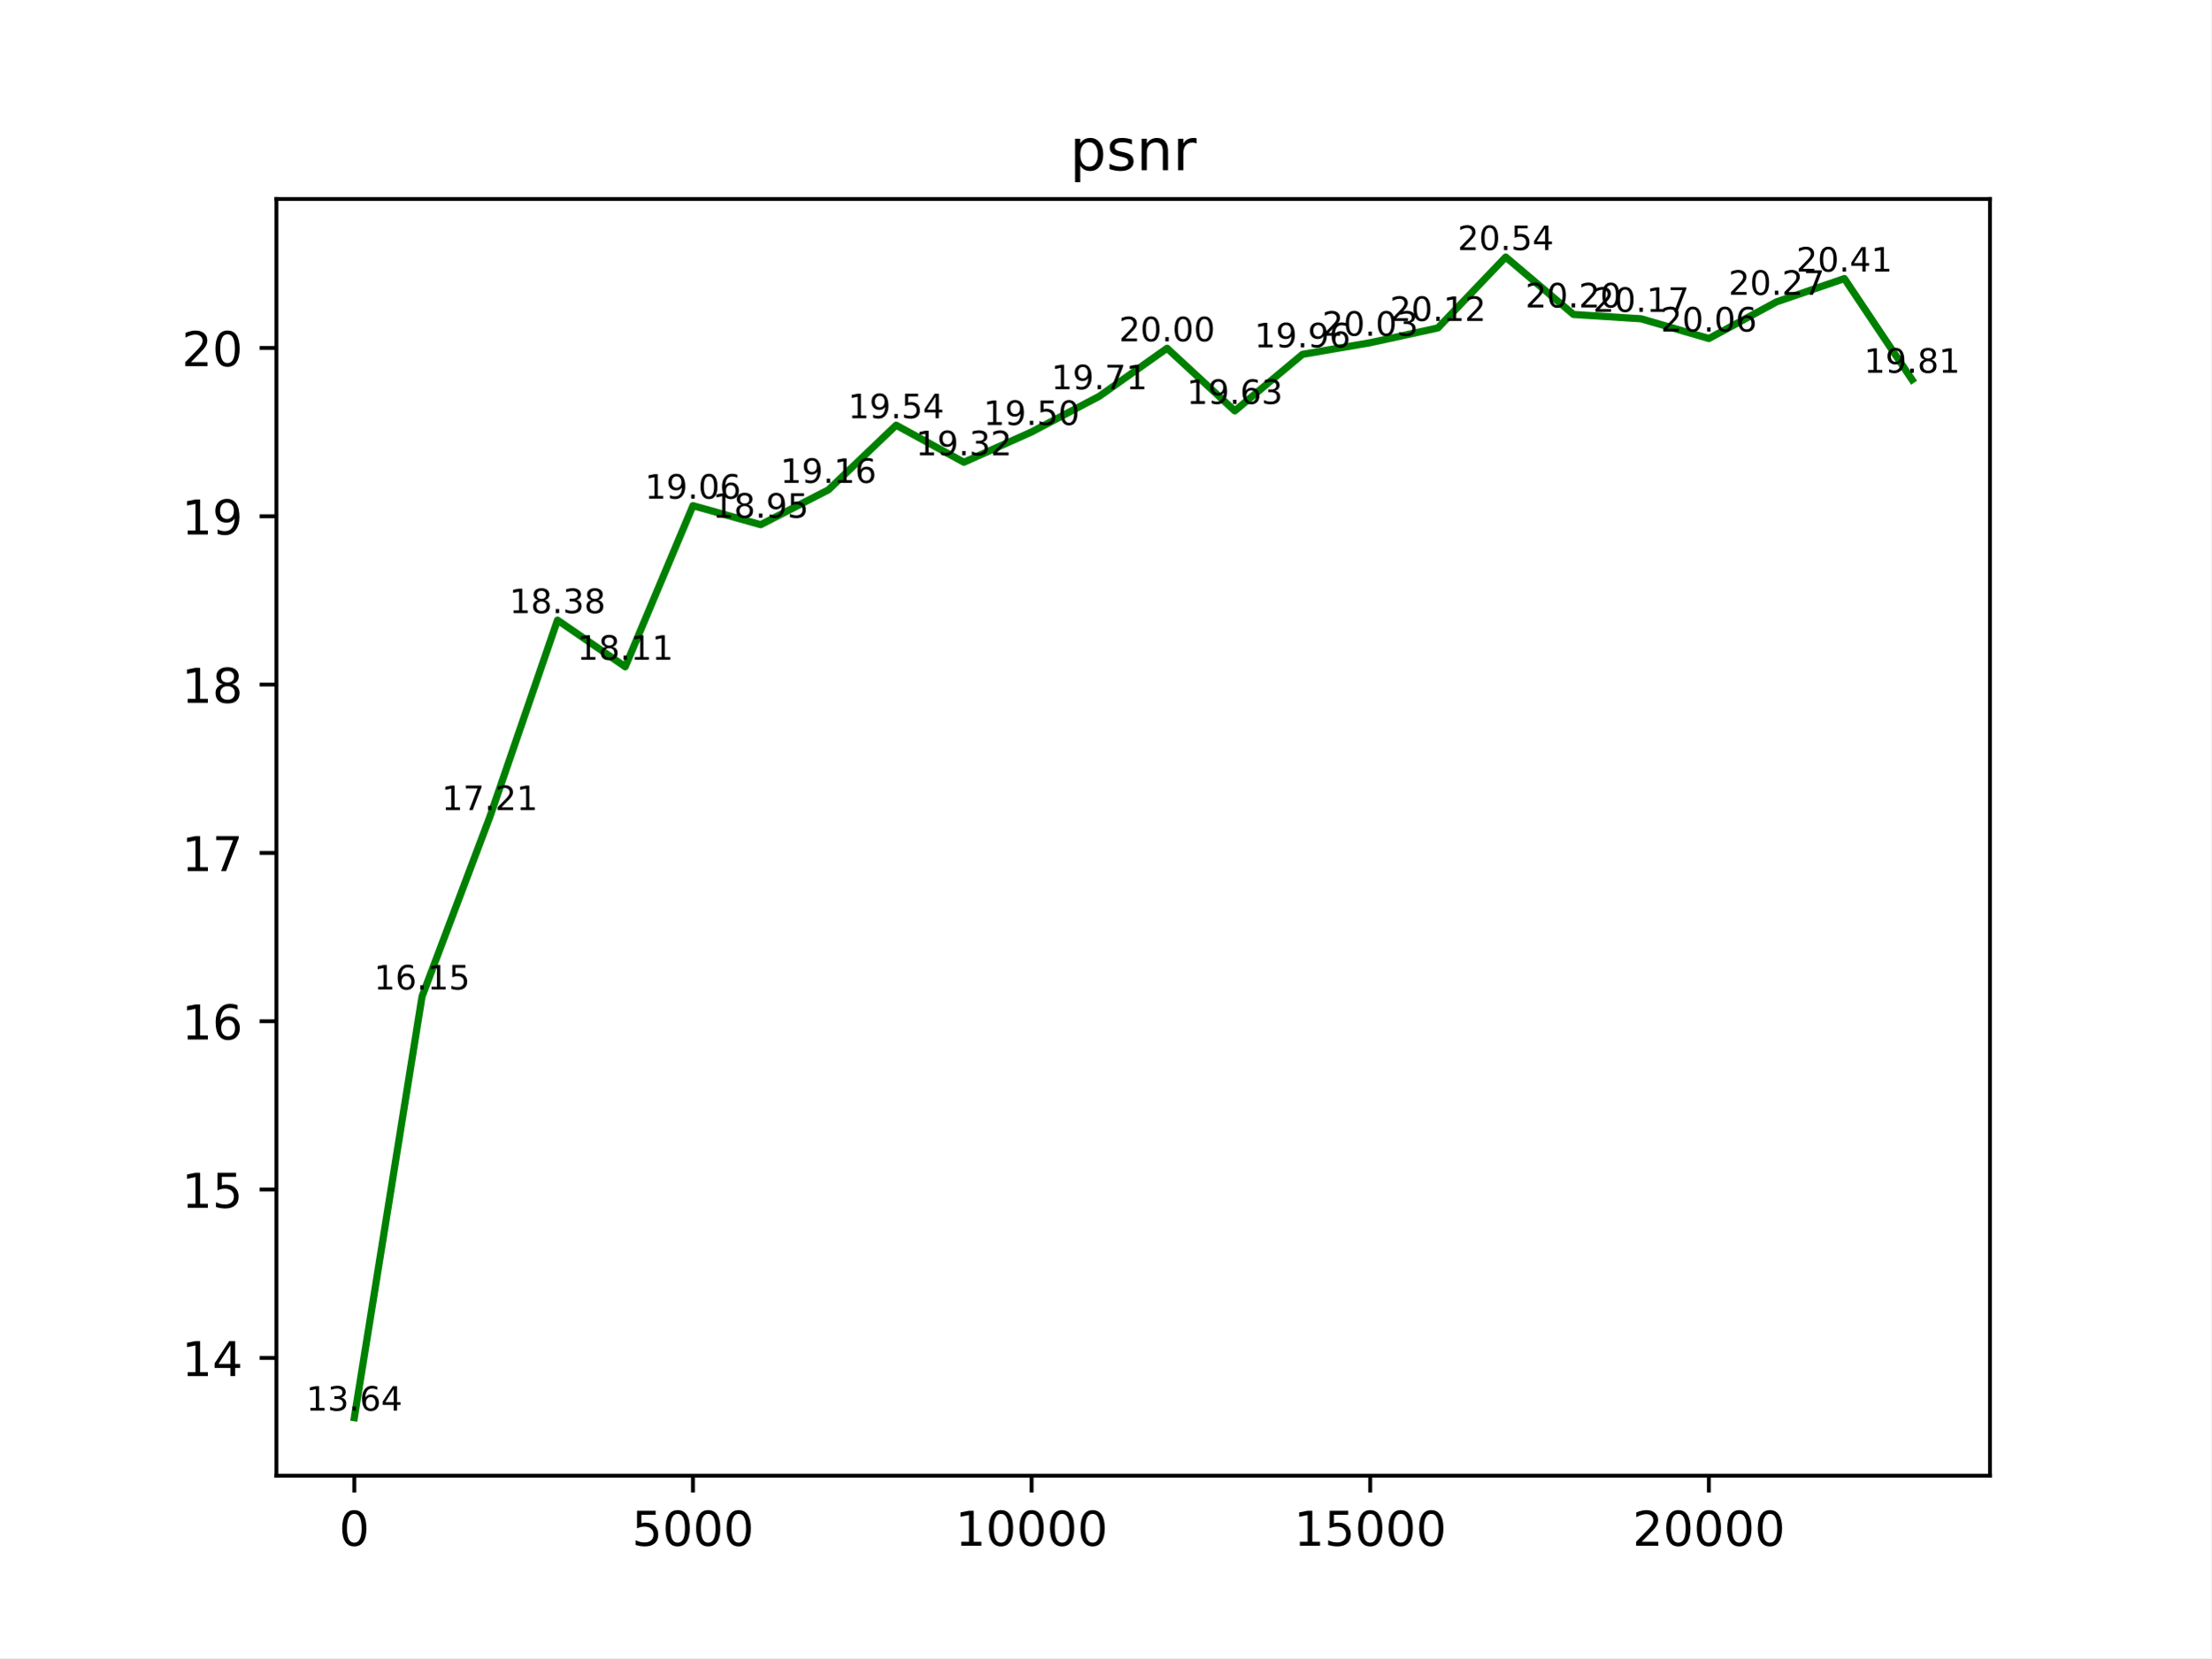
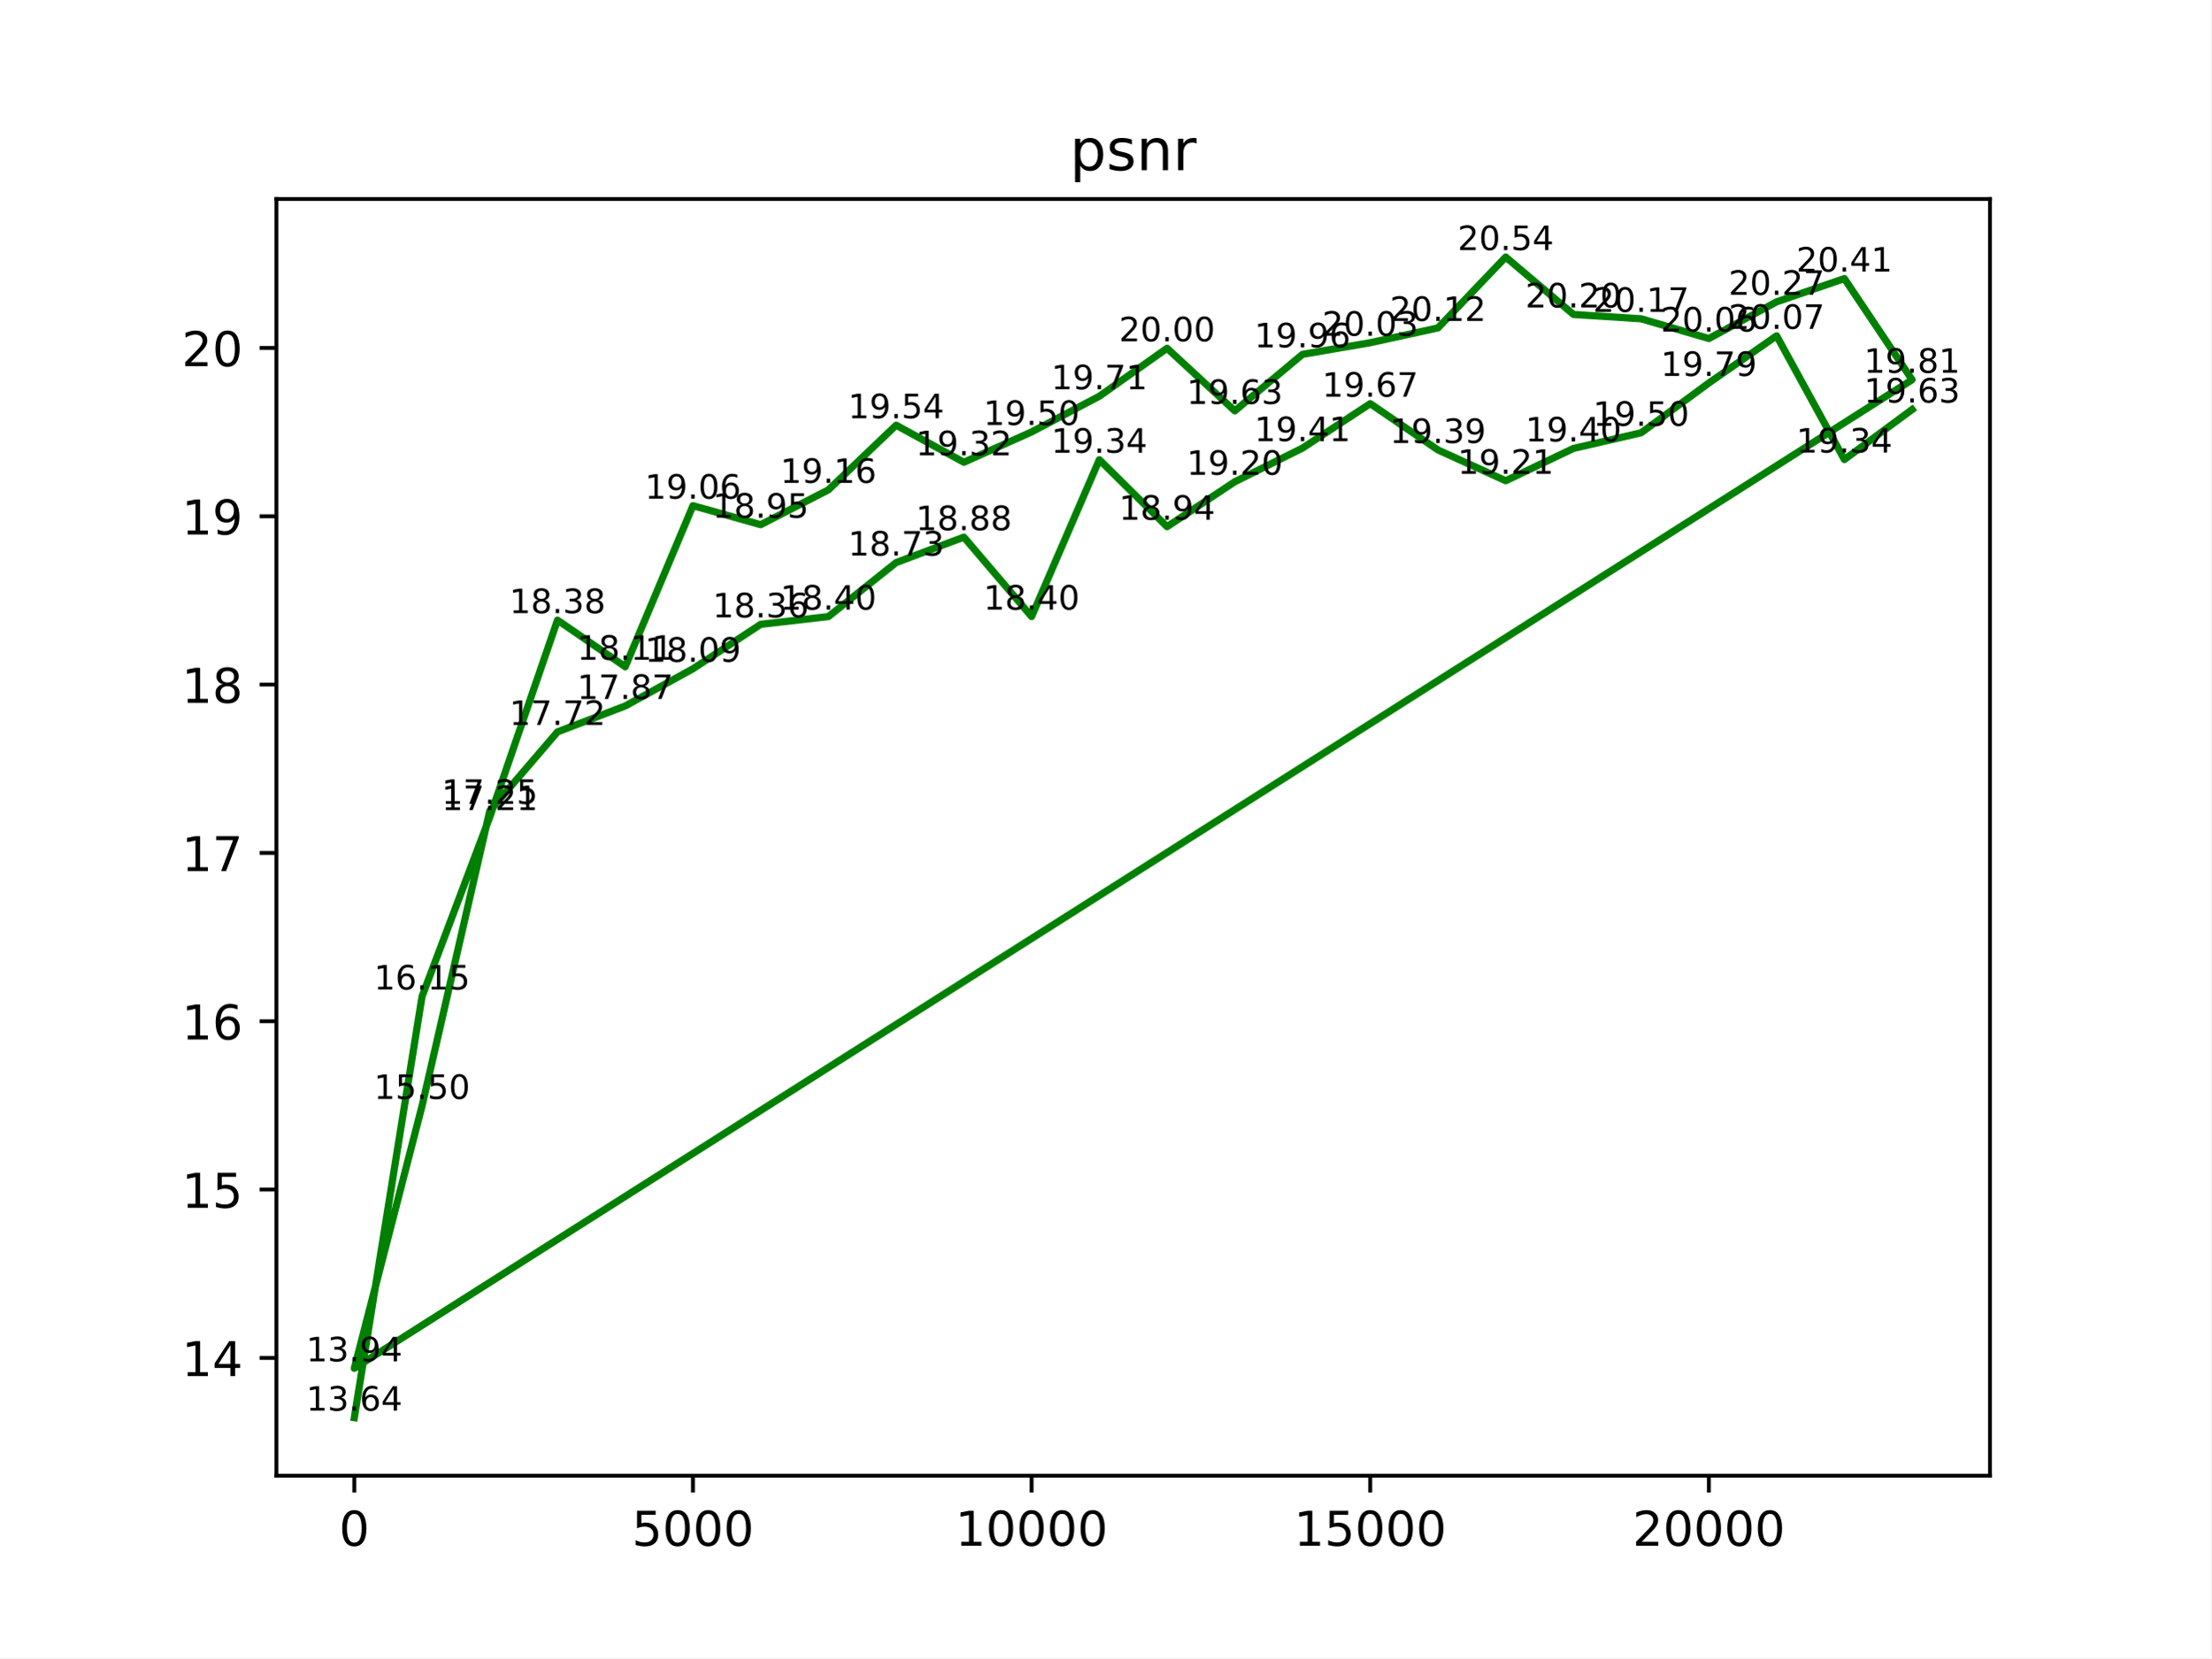
<svg xmlns="http://www.w3.org/2000/svg" xmlns:xlink="http://www.w3.org/1999/xlink" width="460.8pt" height="345.6pt" viewBox="0 0 460.8 345.6" version="1.1">
  <defs>
    <style type="text/css">*{stroke-linejoin: round; stroke-linecap: butt}</style>
  </defs>
  <g id="figure_1">
    <g id="patch_1">
      <path d="M 0 345.6  L 460.8 345.6  L 460.8 0  L 0 0  z " style="fill: #ffffff" />
    </g>
    <g id="axes_1">
      <g id="patch_2">
        <path d="M 57.6 307.584  L 414.72 307.584  L 414.72 41.472  L 57.6 41.472  z " style="fill: #ffffff" />
      </g>
      <g id="matplotlib.axis_1">
        <g id="xtick_1">
          <g id="line2d_1">
            <defs>
-               <path id="m29244d2fba" d="M 0 0  L 0 3.5  " style="stroke: #000000; stroke-width: 0.8" />
+               <path id="m233c5da176" d="M 0 0  L 0 3.5  " style="stroke: #000000; stroke-width: 0.8" />
            </defs>
            <g>
-               <use xlink:href="#m29244d2fba" x="73.833" y="307.584" style="stroke: #000000; stroke-width: 0.8" />
+               <use xlink:href="#m233c5da176" x="73.833" y="307.584" style="stroke: #000000; stroke-width: 0.8" />
            </g>
          </g>
          <g id="text_1">
            <g transform="translate(70.65148 322.1824)scale(0.1 -0.1)">
              <defs>
                <path id="DejaVuSans-30" d="M 2034 4250  Q 1547 4250 1301 3770  Q 1056 3291 1056 2328  Q 1056 1369 1301 889  Q 1547 409 2034 409  Q 2525 409 2770 889  Q 3016 1369 3016 2328  Q 3016 3291 2770 3770  Q 2525 4250 2034 4250  z M 2034 4750  Q 2819 4750 3233 4129  Q 3647 3509 3647 2328  Q 3647 1150 3233 529  Q 2819 -91 2034 -91  Q 1250 -91 836 529  Q 422 1150 422 2328  Q 422 3509 836 4129  Q 1250 4750 2034 4750  z " transform="scale(0.015625)" />
              </defs>
              <use xlink:href="#DejaVuSans-30" />
            </g>
          </g>
        </g>
        <g id="xtick_2">
          <g id="line2d_2">
            <g>
-               <use xlink:href="#m29244d2fba" x="144.41" y="307.584" style="stroke: #000000; stroke-width: 0.8" />
+               <use xlink:href="#m233c5da176" x="144.41" y="307.584" style="stroke: #000000; stroke-width: 0.8" />
            </g>
          </g>
          <g id="text_2">
            <g transform="translate(131.6848 322.1824)scale(0.1 -0.1)">
              <defs>
                <path id="DejaVuSans-35" d="M 691 4666  L 3169 4666  L 3169 4134  L 1269 4134  L 1269 2991  Q 1406 3038 1543 3061  Q 1681 3084 1819 3084  Q 2600 3084 3056 2656  Q 3513 2228 3513 1497  Q 3513 744 3044 326  Q 2575 -91 1722 -91  Q 1428 -91 1123 -41  Q 819 9 494 109  L 494 744  Q 775 591 1075 516  Q 1375 441 1709 441  Q 2250 441 2565 725  Q 2881 1009 2881 1497  Q 2881 1984 2565 2268  Q 2250 2553 1709 2553  Q 1456 2553 1204 2497  Q 953 2441 691 2322  L 691 4666  z " transform="scale(0.015625)" />
              </defs>
              <use xlink:href="#DejaVuSans-35" />
              <use xlink:href="#DejaVuSans-30" x="63.623" />
              <use xlink:href="#DejaVuSans-30" x="127.246" />
              <use xlink:href="#DejaVuSans-30" x="190.869" />
            </g>
          </g>
        </g>
        <g id="xtick_3">
          <g id="line2d_3">
            <g>
-               <use xlink:href="#m29244d2fba" x="214.987" y="307.584" style="stroke: #000000; stroke-width: 0.8" />
+               <use xlink:href="#m233c5da176" x="214.987" y="307.584" style="stroke: #000000; stroke-width: 0.8" />
            </g>
          </g>
          <g id="text_3">
            <g transform="translate(199.0806 322.1824)scale(0.1 -0.1)">
              <defs>
                <path id="DejaVuSans-31" d="M 794 531  L 1825 531  L 1825 4091  L 703 3866  L 703 4441  L 1819 4666  L 2450 4666  L 2450 531  L 3481 531  L 3481 0  L 794 0  L 794 531  z " transform="scale(0.015625)" />
              </defs>
              <use xlink:href="#DejaVuSans-31" />
              <use xlink:href="#DejaVuSans-30" x="63.623" />
              <use xlink:href="#DejaVuSans-30" x="127.246" />
              <use xlink:href="#DejaVuSans-30" x="190.869" />
              <use xlink:href="#DejaVuSans-30" x="254.492" />
            </g>
          </g>
        </g>
        <g id="xtick_4">
          <g id="line2d_4">
            <g>
-               <use xlink:href="#m29244d2fba" x="285.564" y="307.584" style="stroke: #000000; stroke-width: 0.8" />
+               <use xlink:href="#m233c5da176" x="285.564" y="307.584" style="stroke: #000000; stroke-width: 0.8" />
            </g>
          </g>
          <g id="text_4">
            <g transform="translate(269.6577 322.1824)scale(0.1 -0.1)">
              <use xlink:href="#DejaVuSans-31" />
              <use xlink:href="#DejaVuSans-35" x="63.623" />
              <use xlink:href="#DejaVuSans-30" x="127.246" />
              <use xlink:href="#DejaVuSans-30" x="190.869" />
              <use xlink:href="#DejaVuSans-30" x="254.492" />
            </g>
          </g>
        </g>
        <g id="xtick_5">
          <g id="line2d_5">
            <g>
-               <use xlink:href="#m29244d2fba" x="356.141" y="307.584" style="stroke: #000000; stroke-width: 0.8" />
+               <use xlink:href="#m233c5da176" x="356.141" y="307.584" style="stroke: #000000; stroke-width: 0.8" />
            </g>
          </g>
          <g id="text_5">
            <g transform="translate(340.2348 322.1824)scale(0.1 -0.1)">
              <defs>
                <path id="DejaVuSans-32" d="M 1228 531  L 3431 531  L 3431 0  L 469 0  L 469 531  Q 828 903 1448 1529  Q 2069 2156 2228 2338  Q 2531 2678 2651 2914  Q 2772 3150 2772 3378  Q 2772 3750 2511 3984  Q 2250 4219 1831 4219  Q 1534 4219 1204 4116  Q 875 4013 500 3803  L 500 4441  Q 881 4594 1212 4672  Q 1544 4750 1819 4750  Q 2544 4750 2975 4387  Q 3406 4025 3406 3419  Q 3406 3131 3298 2873  Q 3191 2616 2906 2266  Q 2828 2175 2409 1742  Q 1991 1309 1228 531  z " transform="scale(0.015625)" />
              </defs>
              <use xlink:href="#DejaVuSans-32" />
              <use xlink:href="#DejaVuSans-30" x="63.623" />
              <use xlink:href="#DejaVuSans-30" x="127.246" />
              <use xlink:href="#DejaVuSans-30" x="190.869" />
              <use xlink:href="#DejaVuSans-30" x="254.492" />
            </g>
          </g>
        </g>
      </g>
      <g id="matplotlib.axis_2">
        <g id="ytick_1">
          <g id="line2d_6">
            <defs>
-               <path id="m9b5137b453" d="M 0 0  L -3.5 0  " style="stroke: #000000; stroke-width: 0.8" />
+               <path id="m0655f4a325" d="M 0 0  L -3.5 0  " style="stroke: #000000; stroke-width: 0.8" />
            </defs>
            <g>
-               <use xlink:href="#m9b5137b453" x="57.6" y="283.032" style="stroke: #000000; stroke-width: 0.8" />
+               <use xlink:href="#m0655f4a325" x="57.6" y="283.032" style="stroke: #000000; stroke-width: 0.8" />
            </g>
          </g>
          <g id="text_6">
            <g transform="translate(37.875 286.8316)scale(0.1 -0.1)">
              <defs>
                <path id="DejaVuSans-34" d="M 2419 4116  L 825 1625  L 2419 1625  L 2419 4116  z M 2253 4666  L 3047 4666  L 3047 1625  L 3713 1625  L 3713 1100  L 3047 1100  L 3047 0  L 2419 0  L 2419 1100  L 313 1100  L 313 1709  L 2253 4666  z " transform="scale(0.015625)" />
              </defs>
              <use xlink:href="#DejaVuSans-31" />
              <use xlink:href="#DejaVuSans-34" x="63.623" />
            </g>
          </g>
        </g>
        <g id="ytick_2">
          <g id="line2d_7">
            <g>
-               <use xlink:href="#m9b5137b453" x="57.6" y="247.946" style="stroke: #000000; stroke-width: 0.8" />
+               <use xlink:href="#m0655f4a325" x="57.6" y="247.946" style="stroke: #000000; stroke-width: 0.8" />
            </g>
          </g>
          <g id="text_7">
            <g transform="translate(37.875 251.7453)scale(0.1 -0.1)">
              <use xlink:href="#DejaVuSans-31" />
              <use xlink:href="#DejaVuSans-35" x="63.623" />
            </g>
          </g>
        </g>
        <g id="ytick_3">
          <g id="line2d_8">
            <g>
-               <use xlink:href="#m9b5137b453" x="57.6" y="212.86" style="stroke: #000000; stroke-width: 0.8" />
+               <use xlink:href="#m0655f4a325" x="57.6" y="212.86" style="stroke: #000000; stroke-width: 0.8" />
            </g>
          </g>
          <g id="text_8">
            <g transform="translate(37.875 216.659)scale(0.1 -0.1)">
              <defs>
                <path id="DejaVuSans-36" d="M 2113 2584  Q 1688 2584 1439 2293  Q 1191 2003 1191 1497  Q 1191 994 1439 701  Q 1688 409 2113 409  Q 2538 409 2786 701  Q 3034 994 3034 1497  Q 3034 2003 2786 2293  Q 2538 2584 2113 2584  z M 3366 4563  L 3366 3988  Q 3128 4100 2886 4159  Q 2644 4219 2406 4219  Q 1781 4219 1451 3797  Q 1122 3375 1075 2522  Q 1259 2794 1537 2939  Q 1816 3084 2150 3084  Q 2853 3084 3261 2657  Q 3669 2231 3669 1497  Q 3669 778 3244 343  Q 2819 -91 2113 -91  Q 1303 -91 875 529  Q 447 1150 447 2328  Q 447 3434 972 4092  Q 1497 4750 2381 4750  Q 2619 4750 2861 4703  Q 3103 4656 3366 4563  z " transform="scale(0.015625)" />
              </defs>
              <use xlink:href="#DejaVuSans-31" />
              <use xlink:href="#DejaVuSans-36" x="63.623" />
            </g>
          </g>
        </g>
        <g id="ytick_4">
          <g id="line2d_9">
            <g>
-               <use xlink:href="#m9b5137b453" x="57.6" y="177.773" style="stroke: #000000; stroke-width: 0.8" />
+               <use xlink:href="#m0655f4a325" x="57.6" y="177.773" style="stroke: #000000; stroke-width: 0.8" />
            </g>
          </g>
          <g id="text_9">
            <g transform="translate(37.875 181.5727)scale(0.1 -0.1)">
              <defs>
                <path id="DejaVuSans-37" d="M 525 4666  L 3525 4666  L 3525 4397  L 1831 0  L 1172 0  L 2766 4134  L 525 4134  L 525 4666  z " transform="scale(0.015625)" />
              </defs>
              <use xlink:href="#DejaVuSans-31" />
              <use xlink:href="#DejaVuSans-37" x="63.623" />
            </g>
          </g>
        </g>
        <g id="ytick_5">
          <g id="line2d_10">
            <g>
-               <use xlink:href="#m9b5137b453" x="57.6" y="142.687" style="stroke: #000000; stroke-width: 0.8" />
+               <use xlink:href="#m0655f4a325" x="57.6" y="142.687" style="stroke: #000000; stroke-width: 0.8" />
            </g>
          </g>
          <g id="text_10">
            <g transform="translate(37.875 146.4864)scale(0.1 -0.1)">
              <defs>
                <path id="DejaVuSans-38" d="M 2034 2216  Q 1584 2216 1326 1975  Q 1069 1734 1069 1313  Q 1069 891 1326 650  Q 1584 409 2034 409  Q 2484 409 2743 651  Q 3003 894 3003 1313  Q 3003 1734 2745 1975  Q 2488 2216 2034 2216  z M 1403 2484  Q 997 2584 770 2862  Q 544 3141 544 3541  Q 544 4100 942 4425  Q 1341 4750 2034 4750  Q 2731 4750 3128 4425  Q 3525 4100 3525 3541  Q 3525 3141 3298 2862  Q 3072 2584 2669 2484  Q 3125 2378 3379 2068  Q 3634 1759 3634 1313  Q 3634 634 3220 271  Q 2806 -91 2034 -91  Q 1263 -91 848 271  Q 434 634 434 1313  Q 434 1759 690 2068  Q 947 2378 1403 2484  z M 1172 3481  Q 1172 3119 1398 2916  Q 1625 2713 2034 2713  Q 2441 2713 2670 2916  Q 2900 3119 2900 3481  Q 2900 3844 2670 4047  Q 2441 4250 2034 4250  Q 1625 4250 1398 4047  Q 1172 3844 1172 3481  z " transform="scale(0.015625)" />
              </defs>
              <use xlink:href="#DejaVuSans-31" />
              <use xlink:href="#DejaVuSans-38" x="63.623" />
            </g>
          </g>
        </g>
        <g id="ytick_6">
          <g id="line2d_11">
            <g>
-               <use xlink:href="#m9b5137b453" x="57.6" y="107.601" style="stroke: #000000; stroke-width: 0.8" />
+               <use xlink:href="#m0655f4a325" x="57.6" y="107.601" style="stroke: #000000; stroke-width: 0.8" />
            </g>
          </g>
          <g id="text_11">
            <g transform="translate(37.875 111.4001)scale(0.1 -0.1)">
              <defs>
                <path id="DejaVuSans-39" d="M 703 97  L 703 672  Q 941 559 1184 500  Q 1428 441 1663 441  Q 2288 441 2617 861  Q 2947 1281 2994 2138  Q 2813 1869 2534 1725  Q 2256 1581 1919 1581  Q 1219 1581 811 2004  Q 403 2428 403 3163  Q 403 3881 828 4315  Q 1253 4750 1959 4750  Q 2769 4750 3195 4129  Q 3622 3509 3622 2328  Q 3622 1225 3098 567  Q 2575 -91 1691 -91  Q 1453 -91 1209 -44  Q 966 3 703 97  z M 1959 2075  Q 2384 2075 2632 2365  Q 2881 2656 2881 3163  Q 2881 3666 2632 3958  Q 2384 4250 1959 4250  Q 1534 4250 1286 3958  Q 1038 3666 1038 3163  Q 1038 2656 1286 2365  Q 1534 2075 1959 2075  z " transform="scale(0.015625)" />
              </defs>
              <use xlink:href="#DejaVuSans-31" />
              <use xlink:href="#DejaVuSans-39" x="63.623" />
            </g>
          </g>
        </g>
        <g id="ytick_7">
          <g id="line2d_12">
            <g>
-               <use xlink:href="#m9b5137b453" x="57.6" y="72.515" style="stroke: #000000; stroke-width: 0.8" />
+               <use xlink:href="#m0655f4a325" x="57.6" y="72.515" style="stroke: #000000; stroke-width: 0.8" />
            </g>
          </g>
          <g id="text_12">
            <g transform="translate(37.875 76.31382)scale(0.1 -0.1)">
              <use xlink:href="#DejaVuSans-32" />
              <use xlink:href="#DejaVuSans-30" x="63.623" />
            </g>
          </g>
        </g>
      </g>
      <g id="line2d_13">
-         <path d="M 73.833 295.488  L 87.948 207.702  L 102.064 170.3  L 116.179 129.249  L 130.294 138.968  L 144.41 105.39  L 158.525 109.355  L 172.641 102.092  L 186.756 88.619  L 200.871 96.338  L 214.987 90.023  L 229.102 82.584  L 243.218 72.585  L 257.333 85.637  L 271.449 73.848  L 285.564 71.427  L 299.679 68.339  L 313.795 53.568  L 327.91 65.532  L 342.026 66.445  L 356.141 70.55  L 370.256 62.901  L 384.372 58.059  L 398.487 79.146  " clip-path="url(#p2d0c353525)" style="fill: none; stroke: #008000; stroke-width: 1.5; stroke-linecap: square" />
+         <path d="M 73.833 295.488  L 87.948 207.702  L 102.064 170.3  L 116.179 129.249  L 130.294 138.968  L 144.41 105.39  L 158.525 109.355  L 172.641 102.092  L 186.756 88.619  L 200.871 96.338  L 214.987 90.023  L 229.102 82.584  L 243.218 72.585  L 257.333 85.637  L 271.449 73.848  L 285.564 71.427  L 299.679 68.339  L 313.795 53.568  L 327.91 65.532  L 342.026 66.445  L 356.141 70.55  L 370.256 62.901  L 384.372 58.059  L 398.487 79.146  L 73.833 285.208  L 87.948 230.508  L 102.064 169.002  L 116.179 152.546  L 130.294 147.143  L 144.41 139.389  L 158.525 130.126  L 172.641 128.512  L 186.756 117.25  L 200.871 111.952  L 214.987 128.512  L 229.102 95.812  L 243.218 109.776  L 257.333 100.408  L 271.449 93.391  L 285.564 84.128  L 299.679 93.777  L 313.795 100.198  L 327.91 93.461  L 342.026 90.198  L 356.141 79.813  L 370.256 69.988  L 384.372 95.777  L 398.487 85.356  " clip-path="url(#pc35d1e21c5)" style="fill: none; stroke: #008000; stroke-width: 1.5; stroke-linecap: square" />
      </g>
      <g id="patch_3">
        <path d="M 57.6 307.584  L 57.6 41.472  " style="fill: none; stroke: #000000; stroke-width: 0.8; stroke-linejoin: miter; stroke-linecap: square" />
      </g>
      <g id="patch_4">
        <path d="M 414.72 307.584  L 414.72 41.472  " style="fill: none; stroke: #000000; stroke-width: 0.8; stroke-linejoin: miter; stroke-linecap: square" />
      </g>
      <g id="patch_5">
        <path d="M 57.6 307.584  L 414.72 307.584  " style="fill: none; stroke: #000000; stroke-width: 0.8; stroke-linejoin: miter; stroke-linecap: square" />
      </g>
      <g id="patch_6">
        <path d="M 57.6 41.472  L 414.72 41.472  " style="fill: none; stroke: #000000; stroke-width: 0.8; stroke-linejoin: miter; stroke-linecap: square" />
      </g>
      <g id="text_13">
        <g transform="translate(63.81288 294.0322)scale(0.07 -0.07)">
          <defs>
            <path id="DejaVuSans-33" d="M 2597 2516  Q 3050 2419 3304 2112  Q 3559 1806 3559 1356  Q 3559 666 3084 287  Q 2609 -91 1734 -91  Q 1441 -91 1130 -33  Q 819 25 488 141  L 488 750  Q 750 597 1062 519  Q 1375 441 1716 441  Q 2309 441 2620 675  Q 2931 909 2931 1356  Q 2931 1769 2642 2001  Q 2353 2234 1838 2234  L 1294 2234  L 1294 2753  L 1863 2753  Q 2328 2753 2575 2939  Q 2822 3125 2822 3475  Q 2822 3834 2567 4026  Q 2313 4219 1838 4219  Q 1578 4219 1281 4162  Q 984 4106 628 3988  L 628 4550  Q 988 4650 1302 4700  Q 1616 4750 1894 4750  Q 2613 4750 3031 4423  Q 3450 4097 3450 3541  Q 3450 3153 3228 2886  Q 3006 2619 2597 2516  z " transform="scale(0.015625)" />
            <path id="DejaVuSans-2e" d="M 684 794  L 1344 794  L 1344 0  L 684 0  L 684 794  z " transform="scale(0.015625)" />
          </defs>
          <use xlink:href="#DejaVuSans-31" />
          <use xlink:href="#DejaVuSans-33" x="63.623" />
          <use xlink:href="#DejaVuSans-2e" x="127.246" />
          <use xlink:href="#DejaVuSans-36" x="159.033" />
          <use xlink:href="#DejaVuSans-34" x="222.656" />
        </g>
      </g>
      <g id="text_14">
        <g transform="translate(77.9283 206.2463)scale(0.07 -0.07)">
          <use xlink:href="#DejaVuSans-31" />
          <use xlink:href="#DejaVuSans-36" x="63.623" />
          <use xlink:href="#DejaVuSans-2e" x="127.246" />
          <use xlink:href="#DejaVuSans-31" x="159.033" />
          <use xlink:href="#DejaVuSans-35" x="222.656" />
        </g>
      </g>
      <g id="text_15">
        <g transform="translate(92.04371 168.8443)scale(0.07 -0.07)">
          <use xlink:href="#DejaVuSans-31" />
          <use xlink:href="#DejaVuSans-37" x="63.623" />
          <use xlink:href="#DejaVuSans-2e" x="127.246" />
          <use xlink:href="#DejaVuSans-32" x="159.033" />
          <use xlink:href="#DejaVuSans-31" x="222.656" />
        </g>
      </g>
      <g id="text_16">
        <g transform="translate(106.1591 127.7934)scale(0.07 -0.07)">
          <use xlink:href="#DejaVuSans-31" />
          <use xlink:href="#DejaVuSans-38" x="63.623" />
          <use xlink:href="#DejaVuSans-2e" x="127.246" />
          <use xlink:href="#DejaVuSans-33" x="159.033" />
          <use xlink:href="#DejaVuSans-38" x="222.656" />
        </g>
      </g>
      <g id="text_17">
        <g transform="translate(120.2745 137.5123)scale(0.07 -0.07)">
          <use xlink:href="#DejaVuSans-31" />
          <use xlink:href="#DejaVuSans-38" x="63.623" />
          <use xlink:href="#DejaVuSans-2e" x="127.246" />
          <use xlink:href="#DejaVuSans-31" x="159.033" />
          <use xlink:href="#DejaVuSans-31" x="222.656" />
        </g>
      </g>
      <g id="text_18">
        <g transform="translate(134.39 103.9347)scale(0.07 -0.07)">
          <use xlink:href="#DejaVuSans-31" />
          <use xlink:href="#DejaVuSans-39" x="63.623" />
          <use xlink:href="#DejaVuSans-2e" x="127.246" />
          <use xlink:href="#DejaVuSans-30" x="159.033" />
          <use xlink:href="#DejaVuSans-36" x="222.656" />
        </g>
      </g>
      <g id="text_19">
        <g transform="translate(148.5054 107.8994)scale(0.07 -0.07)">
          <use xlink:href="#DejaVuSans-31" />
          <use xlink:href="#DejaVuSans-38" x="63.623" />
          <use xlink:href="#DejaVuSans-2e" x="127.246" />
          <use xlink:href="#DejaVuSans-39" x="159.033" />
          <use xlink:href="#DejaVuSans-35" x="222.656" />
        </g>
      </g>
      <g id="text_20">
        <g transform="translate(162.6208 100.6366)scale(0.07 -0.07)">
          <use xlink:href="#DejaVuSans-31" />
          <use xlink:href="#DejaVuSans-39" x="63.623" />
          <use xlink:href="#DejaVuSans-2e" x="127.246" />
          <use xlink:href="#DejaVuSans-31" x="159.033" />
          <use xlink:href="#DejaVuSans-36" x="222.656" />
        </g>
      </g>
      <g id="text_21">
        <g transform="translate(176.7362 87.16343)scale(0.07 -0.07)">
          <use xlink:href="#DejaVuSans-31" />
          <use xlink:href="#DejaVuSans-39" x="63.623" />
          <use xlink:href="#DejaVuSans-2e" x="127.246" />
          <use xlink:href="#DejaVuSans-35" x="159.033" />
          <use xlink:href="#DejaVuSans-34" x="222.656" />
        </g>
      </g>
      <g id="text_22">
        <g transform="translate(190.8516 94.88241)scale(0.07 -0.07)">
          <use xlink:href="#DejaVuSans-31" />
          <use xlink:href="#DejaVuSans-39" x="63.623" />
          <use xlink:href="#DejaVuSans-2e" x="127.246" />
          <use xlink:href="#DejaVuSans-33" x="159.033" />
          <use xlink:href="#DejaVuSans-32" x="222.656" />
        </g>
      </g>
      <g id="text_23">
        <g transform="translate(204.967 88.56688)scale(0.07 -0.07)">
          <use xlink:href="#DejaVuSans-31" />
          <use xlink:href="#DejaVuSans-39" x="63.623" />
          <use xlink:href="#DejaVuSans-2e" x="127.246" />
          <use xlink:href="#DejaVuSans-35" x="159.033" />
          <use xlink:href="#DejaVuSans-30" x="222.656" />
        </g>
      </g>
      <g id="text_24">
        <g transform="translate(219.0824 81.12858)scale(0.07 -0.07)">
          <use xlink:href="#DejaVuSans-31" />
          <use xlink:href="#DejaVuSans-39" x="63.623" />
          <use xlink:href="#DejaVuSans-2e" x="127.246" />
          <use xlink:href="#DejaVuSans-37" x="159.033" />
          <use xlink:href="#DejaVuSans-31" x="222.656" />
        </g>
      </g>
      <g id="text_25">
        <g transform="translate(233.1979 71.12899)scale(0.07 -0.07)">
          <use xlink:href="#DejaVuSans-32" />
          <use xlink:href="#DejaVuSans-30" x="63.623" />
          <use xlink:href="#DejaVuSans-2e" x="127.246" />
          <use xlink:href="#DejaVuSans-30" x="159.033" />
          <use xlink:href="#DejaVuSans-30" x="222.656" />
        </g>
      </g>
      <g id="text_26">
        <g transform="translate(247.3133 84.18109)scale(0.07 -0.07)">
          <use xlink:href="#DejaVuSans-31" />
          <use xlink:href="#DejaVuSans-39" x="63.623" />
          <use xlink:href="#DejaVuSans-2e" x="127.246" />
          <use xlink:href="#DejaVuSans-36" x="159.033" />
          <use xlink:href="#DejaVuSans-33" x="222.656" />
        </g>
      </g>
      <g id="text_27">
        <g transform="translate(261.4287 72.3921)scale(0.07 -0.07)">
          <use xlink:href="#DejaVuSans-31" />
          <use xlink:href="#DejaVuSans-39" x="63.623" />
          <use xlink:href="#DejaVuSans-2e" x="127.246" />
          <use xlink:href="#DejaVuSans-39" x="159.033" />
          <use xlink:href="#DejaVuSans-36" x="222.656" />
        </g>
      </g>
      <g id="text_28">
        <g transform="translate(275.5441 69.97114)scale(0.07 -0.07)">
          <use xlink:href="#DejaVuSans-32" />
          <use xlink:href="#DejaVuSans-30" x="63.623" />
          <use xlink:href="#DejaVuSans-2e" x="127.246" />
          <use xlink:href="#DejaVuSans-30" x="159.033" />
          <use xlink:href="#DejaVuSans-33" x="222.656" />
        </g>
      </g>
      <g id="text_29">
        <g transform="translate(289.6595 66.88355)scale(0.07 -0.07)">
          <use xlink:href="#DejaVuSans-32" />
          <use xlink:href="#DejaVuSans-30" x="63.623" />
          <use xlink:href="#DejaVuSans-2e" x="127.246" />
          <use xlink:href="#DejaVuSans-31" x="159.033" />
          <use xlink:href="#DejaVuSans-32" x="222.656" />
        </g>
      </g>
      <g id="text_30">
        <g transform="translate(303.7749 52.11222)scale(0.07 -0.07)">
          <use xlink:href="#DejaVuSans-32" />
          <use xlink:href="#DejaVuSans-30" x="63.623" />
          <use xlink:href="#DejaVuSans-2e" x="127.246" />
          <use xlink:href="#DejaVuSans-35" x="159.033" />
          <use xlink:href="#DejaVuSans-34" x="222.656" />
        </g>
      </g>
      <g id="text_31">
        <g transform="translate(317.8904 64.07664)scale(0.07 -0.07)">
          <use xlink:href="#DejaVuSans-32" />
          <use xlink:href="#DejaVuSans-30" x="63.623" />
          <use xlink:href="#DejaVuSans-2e" x="127.246" />
          <use xlink:href="#DejaVuSans-32" x="159.033" />
          <use xlink:href="#DejaVuSans-30" x="222.656" />
        </g>
      </g>
      <g id="text_32">
        <g transform="translate(332.0058 64.98889)scale(0.07 -0.07)">
          <use xlink:href="#DejaVuSans-32" />
          <use xlink:href="#DejaVuSans-30" x="63.623" />
          <use xlink:href="#DejaVuSans-2e" x="127.246" />
          <use xlink:href="#DejaVuSans-31" x="159.033" />
          <use xlink:href="#DejaVuSans-37" x="222.656" />
        </g>
      </g>
      <g id="text_33">
        <g transform="translate(346.1212 69.09399)scale(0.07 -0.07)">
          <use xlink:href="#DejaVuSans-32" />
          <use xlink:href="#DejaVuSans-30" x="63.623" />
          <use xlink:href="#DejaVuSans-2e" x="127.246" />
          <use xlink:href="#DejaVuSans-30" x="159.033" />
          <use xlink:href="#DejaVuSans-36" x="222.656" />
        </g>
      </g>
      <g id="text_34">
        <g transform="translate(360.2366 61.44517)scale(0.07 -0.07)">
          <use xlink:href="#DejaVuSans-32" />
          <use xlink:href="#DejaVuSans-30" x="63.623" />
          <use xlink:href="#DejaVuSans-2e" x="127.246" />
          <use xlink:href="#DejaVuSans-32" x="159.033" />
          <use xlink:href="#DejaVuSans-37" x="222.656" />
        </g>
      </g>
      <g id="text_35">
        <g transform="translate(374.352 56.60326)scale(0.07 -0.07)">
          <use xlink:href="#DejaVuSans-32" />
          <use xlink:href="#DejaVuSans-30" x="63.623" />
          <use xlink:href="#DejaVuSans-2e" x="127.246" />
          <use xlink:href="#DejaVuSans-34" x="159.033" />
          <use xlink:href="#DejaVuSans-31" x="222.656" />
        </g>
      </g>
      <g id="text_36">
        <g transform="translate(388.4674 77.69013)scale(0.07 -0.07)">
          <use xlink:href="#DejaVuSans-31" />
          <use xlink:href="#DejaVuSans-39" x="63.623" />
          <use xlink:href="#DejaVuSans-2e" x="127.246" />
          <use xlink:href="#DejaVuSans-38" x="159.033" />
          <use xlink:href="#DejaVuSans-31" x="222.656" />
        </g>
      </g>
      <g id="text_37">
+         <g transform="translate(63.81288 283.7519)scale(0.07 -0.07)">
+           <use xlink:href="#DejaVuSans-31" />
+           <use xlink:href="#DejaVuSans-33" x="63.623" />
+           <use xlink:href="#DejaVuSans-2e" x="127.246" />
+           <use xlink:href="#DejaVuSans-39" x="159.033" />
+           <use xlink:href="#DejaVuSans-34" x="222.656" />
+         </g>
+       </g>
+       <g id="text_38">
+         <g transform="translate(77.9283 229.0524)scale(0.07 -0.07)">
+           <use xlink:href="#DejaVuSans-31" />
+           <use xlink:href="#DejaVuSans-35" x="63.623" />
+           <use xlink:href="#DejaVuSans-2e" x="127.246" />
+           <use xlink:href="#DejaVuSans-35" x="159.033" />
+           <use xlink:href="#DejaVuSans-30" x="222.656" />
+         </g>
+       </g>
+       <g id="text_39">
+         <g transform="translate(92.04371 167.5461)scale(0.07 -0.07)">
+           <use xlink:href="#DejaVuSans-31" />
+           <use xlink:href="#DejaVuSans-37" x="63.623" />
+           <use xlink:href="#DejaVuSans-2e" x="127.246" />
+           <use xlink:href="#DejaVuSans-32" x="159.033" />
+           <use xlink:href="#DejaVuSans-35" x="222.656" />
+         </g>
+       </g>
+       <g id="text_40">
+         <g transform="translate(106.1591 151.0907)scale(0.07 -0.07)">
+           <use xlink:href="#DejaVuSans-31" />
+           <use xlink:href="#DejaVuSans-37" x="63.623" />
+           <use xlink:href="#DejaVuSans-2e" x="127.246" />
+           <use xlink:href="#DejaVuSans-37" x="159.033" />
+           <use xlink:href="#DejaVuSans-32" x="222.656" />
+         </g>
+       </g>
+       <g id="text_41">
+         <g transform="translate(120.2745 145.6874)scale(0.07 -0.07)">
+           <use xlink:href="#DejaVuSans-31" />
+           <use xlink:href="#DejaVuSans-37" x="63.623" />
+           <use xlink:href="#DejaVuSans-2e" x="127.246" />
+           <use xlink:href="#DejaVuSans-38" x="159.033" />
+           <use xlink:href="#DejaVuSans-37" x="222.656" />
+         </g>
+       </g>
+       <g id="text_42">
+         <g transform="translate(134.39 137.9333)scale(0.07 -0.07)">
+           <use xlink:href="#DejaVuSans-31" />
+           <use xlink:href="#DejaVuSans-38" x="63.623" />
+           <use xlink:href="#DejaVuSans-2e" x="127.246" />
+           <use xlink:href="#DejaVuSans-30" x="159.033" />
+           <use xlink:href="#DejaVuSans-39" x="222.656" />
+         </g>
+       </g>
+       <g id="text_43">
+         <g transform="translate(148.5054 128.6705)scale(0.07 -0.07)">
+           <use xlink:href="#DejaVuSans-31" />
+           <use xlink:href="#DejaVuSans-38" x="63.623" />
+           <use xlink:href="#DejaVuSans-2e" x="127.246" />
+           <use xlink:href="#DejaVuSans-33" x="159.033" />
+           <use xlink:href="#DejaVuSans-36" x="222.656" />
+         </g>
+       </g>
+       <g id="text_44">
+         <g transform="translate(162.6208 127.0565)scale(0.07 -0.07)">
+           <use xlink:href="#DejaVuSans-31" />
+           <use xlink:href="#DejaVuSans-38" x="63.623" />
+           <use xlink:href="#DejaVuSans-2e" x="127.246" />
+           <use xlink:href="#DejaVuSans-34" x="159.033" />
+           <use xlink:href="#DejaVuSans-30" x="222.656" />
+         </g>
+       </g>
+       <g id="text_45">
+         <g transform="translate(176.7362 115.7938)scale(0.07 -0.07)">
+           <use xlink:href="#DejaVuSans-31" />
+           <use xlink:href="#DejaVuSans-38" x="63.623" />
+           <use xlink:href="#DejaVuSans-2e" x="127.246" />
+           <use xlink:href="#DejaVuSans-37" x="159.033" />
+           <use xlink:href="#DejaVuSans-33" x="222.656" />
+         </g>
+       </g>
+       <g id="text_46">
+         <g transform="translate(190.8516 110.4958)scale(0.07 -0.07)">
+           <use xlink:href="#DejaVuSans-31" />
+           <use xlink:href="#DejaVuSans-38" x="63.623" />
+           <use xlink:href="#DejaVuSans-2e" x="127.246" />
+           <use xlink:href="#DejaVuSans-38" x="159.033" />
+           <use xlink:href="#DejaVuSans-38" x="222.656" />
+         </g>
+       </g>
+       <g id="text_47">
+         <g transform="translate(204.967 127.0565)scale(0.07 -0.07)">
+           <use xlink:href="#DejaVuSans-31" />
+           <use xlink:href="#DejaVuSans-38" x="63.623" />
+           <use xlink:href="#DejaVuSans-2e" x="127.246" />
+           <use xlink:href="#DejaVuSans-34" x="159.033" />
+           <use xlink:href="#DejaVuSans-30" x="222.656" />
+         </g>
+       </g>
+       <g id="text_48">
+         <g transform="translate(219.0824 94.35612)scale(0.07 -0.07)">
+           <use xlink:href="#DejaVuSans-31" />
+           <use xlink:href="#DejaVuSans-39" x="63.623" />
+           <use xlink:href="#DejaVuSans-2e" x="127.246" />
+           <use xlink:href="#DejaVuSans-33" x="159.033" />
+           <use xlink:href="#DejaVuSans-34" x="222.656" />
+         </g>
+       </g>
+       <g id="text_49">
+         <g transform="translate(233.1979 108.3205)scale(0.07 -0.07)">
+           <use xlink:href="#DejaVuSans-31" />
+           <use xlink:href="#DejaVuSans-38" x="63.623" />
+           <use xlink:href="#DejaVuSans-2e" x="127.246" />
+           <use xlink:href="#DejaVuSans-39" x="159.033" />
+           <use xlink:href="#DejaVuSans-34" x="222.656" />
+         </g>
+       </g>
+       <g id="text_50">
+         <g transform="translate(247.3133 98.95242)scale(0.07 -0.07)">
+           <use xlink:href="#DejaVuSans-31" />
+           <use xlink:href="#DejaVuSans-39" x="63.623" />
+           <use xlink:href="#DejaVuSans-2e" x="127.246" />
+           <use xlink:href="#DejaVuSans-32" x="159.033" />
+           <use xlink:href="#DejaVuSans-30" x="222.656" />
+         </g>
+       </g>
+       <g id="text_51">
+         <g transform="translate(261.4287 91.93516)scale(0.07 -0.07)">
+           <use xlink:href="#DejaVuSans-31" />
+           <use xlink:href="#DejaVuSans-39" x="63.623" />
+           <use xlink:href="#DejaVuSans-2e" x="127.246" />
+           <use xlink:href="#DejaVuSans-34" x="159.033" />
+           <use xlink:href="#DejaVuSans-31" x="222.656" />
+         </g>
+       </g>
+       <g id="text_52">
+         <g transform="translate(275.5441 82.67238)scale(0.07 -0.07)">
+           <use xlink:href="#DejaVuSans-31" />
+           <use xlink:href="#DejaVuSans-39" x="63.623" />
+           <use xlink:href="#DejaVuSans-2e" x="127.246" />
+           <use xlink:href="#DejaVuSans-36" x="159.033" />
+           <use xlink:href="#DejaVuSans-37" x="222.656" />
+         </g>
+       </g>
+       <g id="text_53">
+         <g transform="translate(289.6595 92.32111)scale(0.07 -0.07)">
+           <use xlink:href="#DejaVuSans-31" />
+           <use xlink:href="#DejaVuSans-39" x="63.623" />
+           <use xlink:href="#DejaVuSans-2e" x="127.246" />
+           <use xlink:href="#DejaVuSans-33" x="159.033" />
+           <use xlink:href="#DejaVuSans-39" x="222.656" />
+         </g>
+       </g>
+       <g id="text_54">
+         <g transform="translate(303.7749 98.7419)scale(0.07 -0.07)">
+           <use xlink:href="#DejaVuSans-31" />
+           <use xlink:href="#DejaVuSans-39" x="63.623" />
+           <use xlink:href="#DejaVuSans-2e" x="127.246" />
+           <use xlink:href="#DejaVuSans-32" x="159.033" />
+           <use xlink:href="#DejaVuSans-31" x="222.656" />
+         </g>
+       </g>
+       <g id="text_55">
+         <g transform="translate(317.8904 92.00534)scale(0.07 -0.07)">
+           <use xlink:href="#DejaVuSans-31" />
+           <use xlink:href="#DejaVuSans-39" x="63.623" />
+           <use xlink:href="#DejaVuSans-2e" x="127.246" />
+           <use xlink:href="#DejaVuSans-34" x="159.033" />
+           <use xlink:href="#DejaVuSans-30" x="222.656" />
+         </g>
+       </g>
+       <g id="text_56">
+         <g transform="translate(332.0058 88.74231)scale(0.07 -0.07)">
+           <use xlink:href="#DejaVuSans-31" />
+           <use xlink:href="#DejaVuSans-39" x="63.623" />
+           <use xlink:href="#DejaVuSans-2e" x="127.246" />
+           <use xlink:href="#DejaVuSans-35" x="159.033" />
+           <use xlink:href="#DejaVuSans-30" x="222.656" />
+         </g>
+       </g>
+       <g id="text_57">
+         <g transform="translate(346.1212 78.35677)scale(0.07 -0.07)">
+           <use xlink:href="#DejaVuSans-31" />
+           <use xlink:href="#DejaVuSans-39" x="63.623" />
+           <use xlink:href="#DejaVuSans-2e" x="127.246" />
+           <use xlink:href="#DejaVuSans-37" x="159.033" />
+           <use xlink:href="#DejaVuSans-39" x="222.656" />
+         </g>
+       </g>
+       <g id="text_58">
+         <g transform="translate(360.2366 68.53261)scale(0.07 -0.07)">
+           <use xlink:href="#DejaVuSans-32" />
+           <use xlink:href="#DejaVuSans-30" x="63.623" />
+           <use xlink:href="#DejaVuSans-2e" x="127.246" />
+           <use xlink:href="#DejaVuSans-30" x="159.033" />
+           <use xlink:href="#DejaVuSans-37" x="222.656" />
+         </g>
+       </g>
+       <g id="text_59">
+         <g transform="translate(374.352 94.32103)scale(0.07 -0.07)">
+           <use xlink:href="#DejaVuSans-31" />
+           <use xlink:href="#DejaVuSans-39" x="63.623" />
+           <use xlink:href="#DejaVuSans-2e" x="127.246" />
+           <use xlink:href="#DejaVuSans-33" x="159.033" />
+           <use xlink:href="#DejaVuSans-34" x="222.656" />
+         </g>
+       </g>
+       <g id="text_60">
+         <g transform="translate(388.4674 83.9004)scale(0.07 -0.07)">
+           <use xlink:href="#DejaVuSans-31" />
+           <use xlink:href="#DejaVuSans-39" x="63.623" />
+           <use xlink:href="#DejaVuSans-2e" x="127.246" />
+           <use xlink:href="#DejaVuSans-36" x="159.033" />
+           <use xlink:href="#DejaVuSans-33" x="222.656" />
+         </g>
+       </g>
+       <g id="text_61">
        <g transform="translate(222.9563 35.472)scale(0.12 -0.12)">
          <defs>
            <path id="DejaVuSans-70" d="M 1159 525  L 1159 -1331  L 581 -1331  L 581 3500  L 1159 3500  L 1159 2969  Q 1341 3281 1617 3432  Q 1894 3584 2278 3584  Q 2916 3584 3314 3078  Q 3713 2572 3713 1747  Q 3713 922 3314 415  Q 2916 -91 2278 -91  Q 1894 -91 1617 61  Q 1341 213 1159 525  z M 3116 1747  Q 3116 2381 2855 2742  Q 2594 3103 2138 3103  Q 1681 3103 1420 2742  Q 1159 2381 1159 1747  Q 1159 1113 1420 752  Q 1681 391 2138 391  Q 2594 391 2855 752  Q 3116 1113 3116 1747  z " transform="scale(0.015625)" />
            <path id="DejaVuSans-73" d="M 2834 3397  L 2834 2853  Q 2591 2978 2328 3040  Q 2066 3103 1784 3103  Q 1356 3103 1142 2972  Q 928 2841 928 2578  Q 928 2378 1081 2264  Q 1234 2150 1697 2047  L 1894 2003  Q 2506 1872 2764 1633  Q 3022 1394 3022 966  Q 3022 478 2636 193  Q 2250 -91 1575 -91  Q 1294 -91 989 -36  Q 684 19 347 128  L 347 722  Q 666 556 975 473  Q 1284 391 1588 391  Q 1994 391 2212 530  Q 2431 669 2431 922  Q 2431 1156 2273 1281  Q 2116 1406 1581 1522  L 1381 1569  Q 847 1681 609 1914  Q 372 2147 372 2553  Q 372 3047 722 3315  Q 1072 3584 1716 3584  Q 2034 3584 2315 3537  Q 2597 3491 2834 3397  z " transform="scale(0.015625)" />
            <path id="DejaVuSans-6e" d="M 3513 2113  L 3513 0  L 2938 0  L 2938 2094  Q 2938 2591 2744 2837  Q 2550 3084 2163 3084  Q 1697 3084 1428 2787  Q 1159 2491 1159 1978  L 1159 0  L 581 0  L 581 3500  L 1159 3500  L 1159 2956  Q 1366 3272 1645 3428  Q 1925 3584 2291 3584  Q 2894 3584 3203 3211  Q 3513 2838 3513 2113  z " transform="scale(0.015625)" />
            <path id="DejaVuSans-72" d="M 2631 2963  Q 2534 3019 2420 3045  Q 2306 3072 2169 3072  Q 1681 3072 1420 2755  Q 1159 2438 1159 1844  L 1159 0  L 581 0  L 581 3500  L 1159 3500  L 1159 2956  Q 1341 3275 1631 3429  Q 1922 3584 2338 3584  Q 2397 3584 2469 3576  Q 2541 3569 2628 3553  L 2631 2963  z " transform="scale(0.015625)" />
          </defs>
          <use xlink:href="#DejaVuSans-70" />
          <use xlink:href="#DejaVuSans-73" x="63.477" />
          <use xlink:href="#DejaVuSans-6e" x="115.576" />
          <use xlink:href="#DejaVuSans-72" x="178.955" />
        </g>
      </g>
    </g>
  </g>
  <defs>
-     <clipPath id="p2d0c353525">
+     <clipPath id="pc35d1e21c5">
      <rect x="57.6" y="41.472" width="357.12" height="266.112" />
    </clipPath>
  </defs>
</svg>
